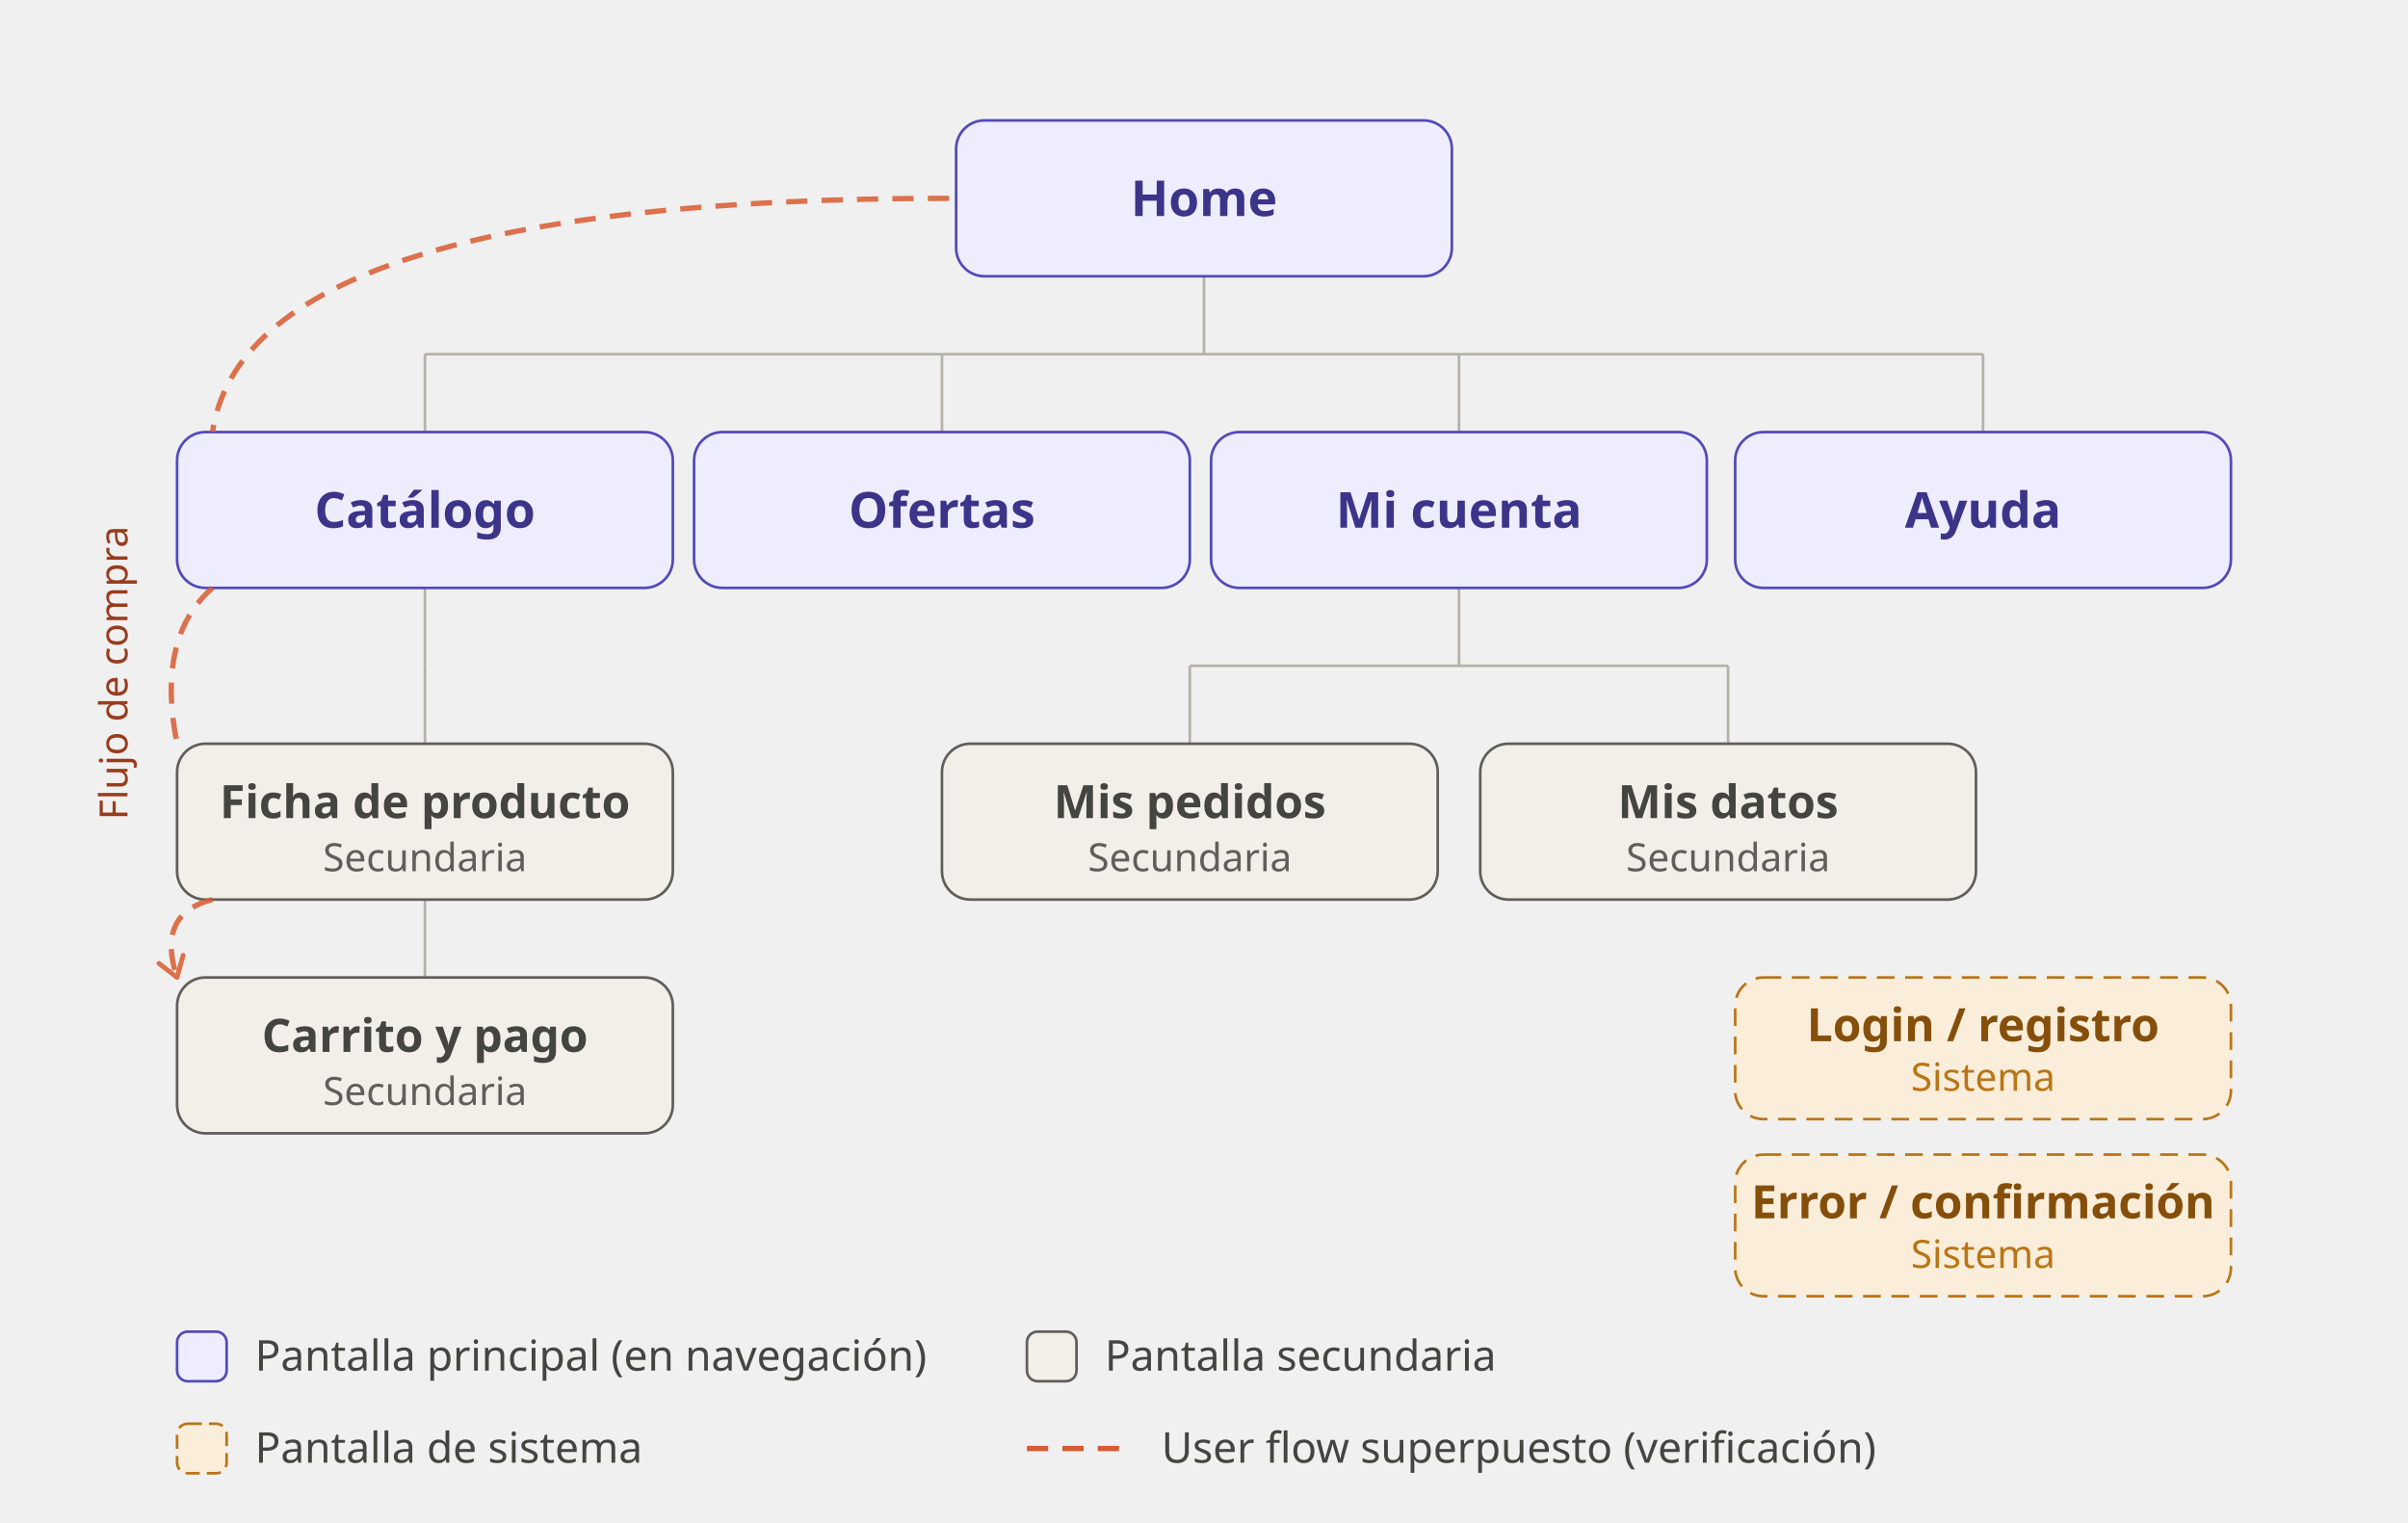
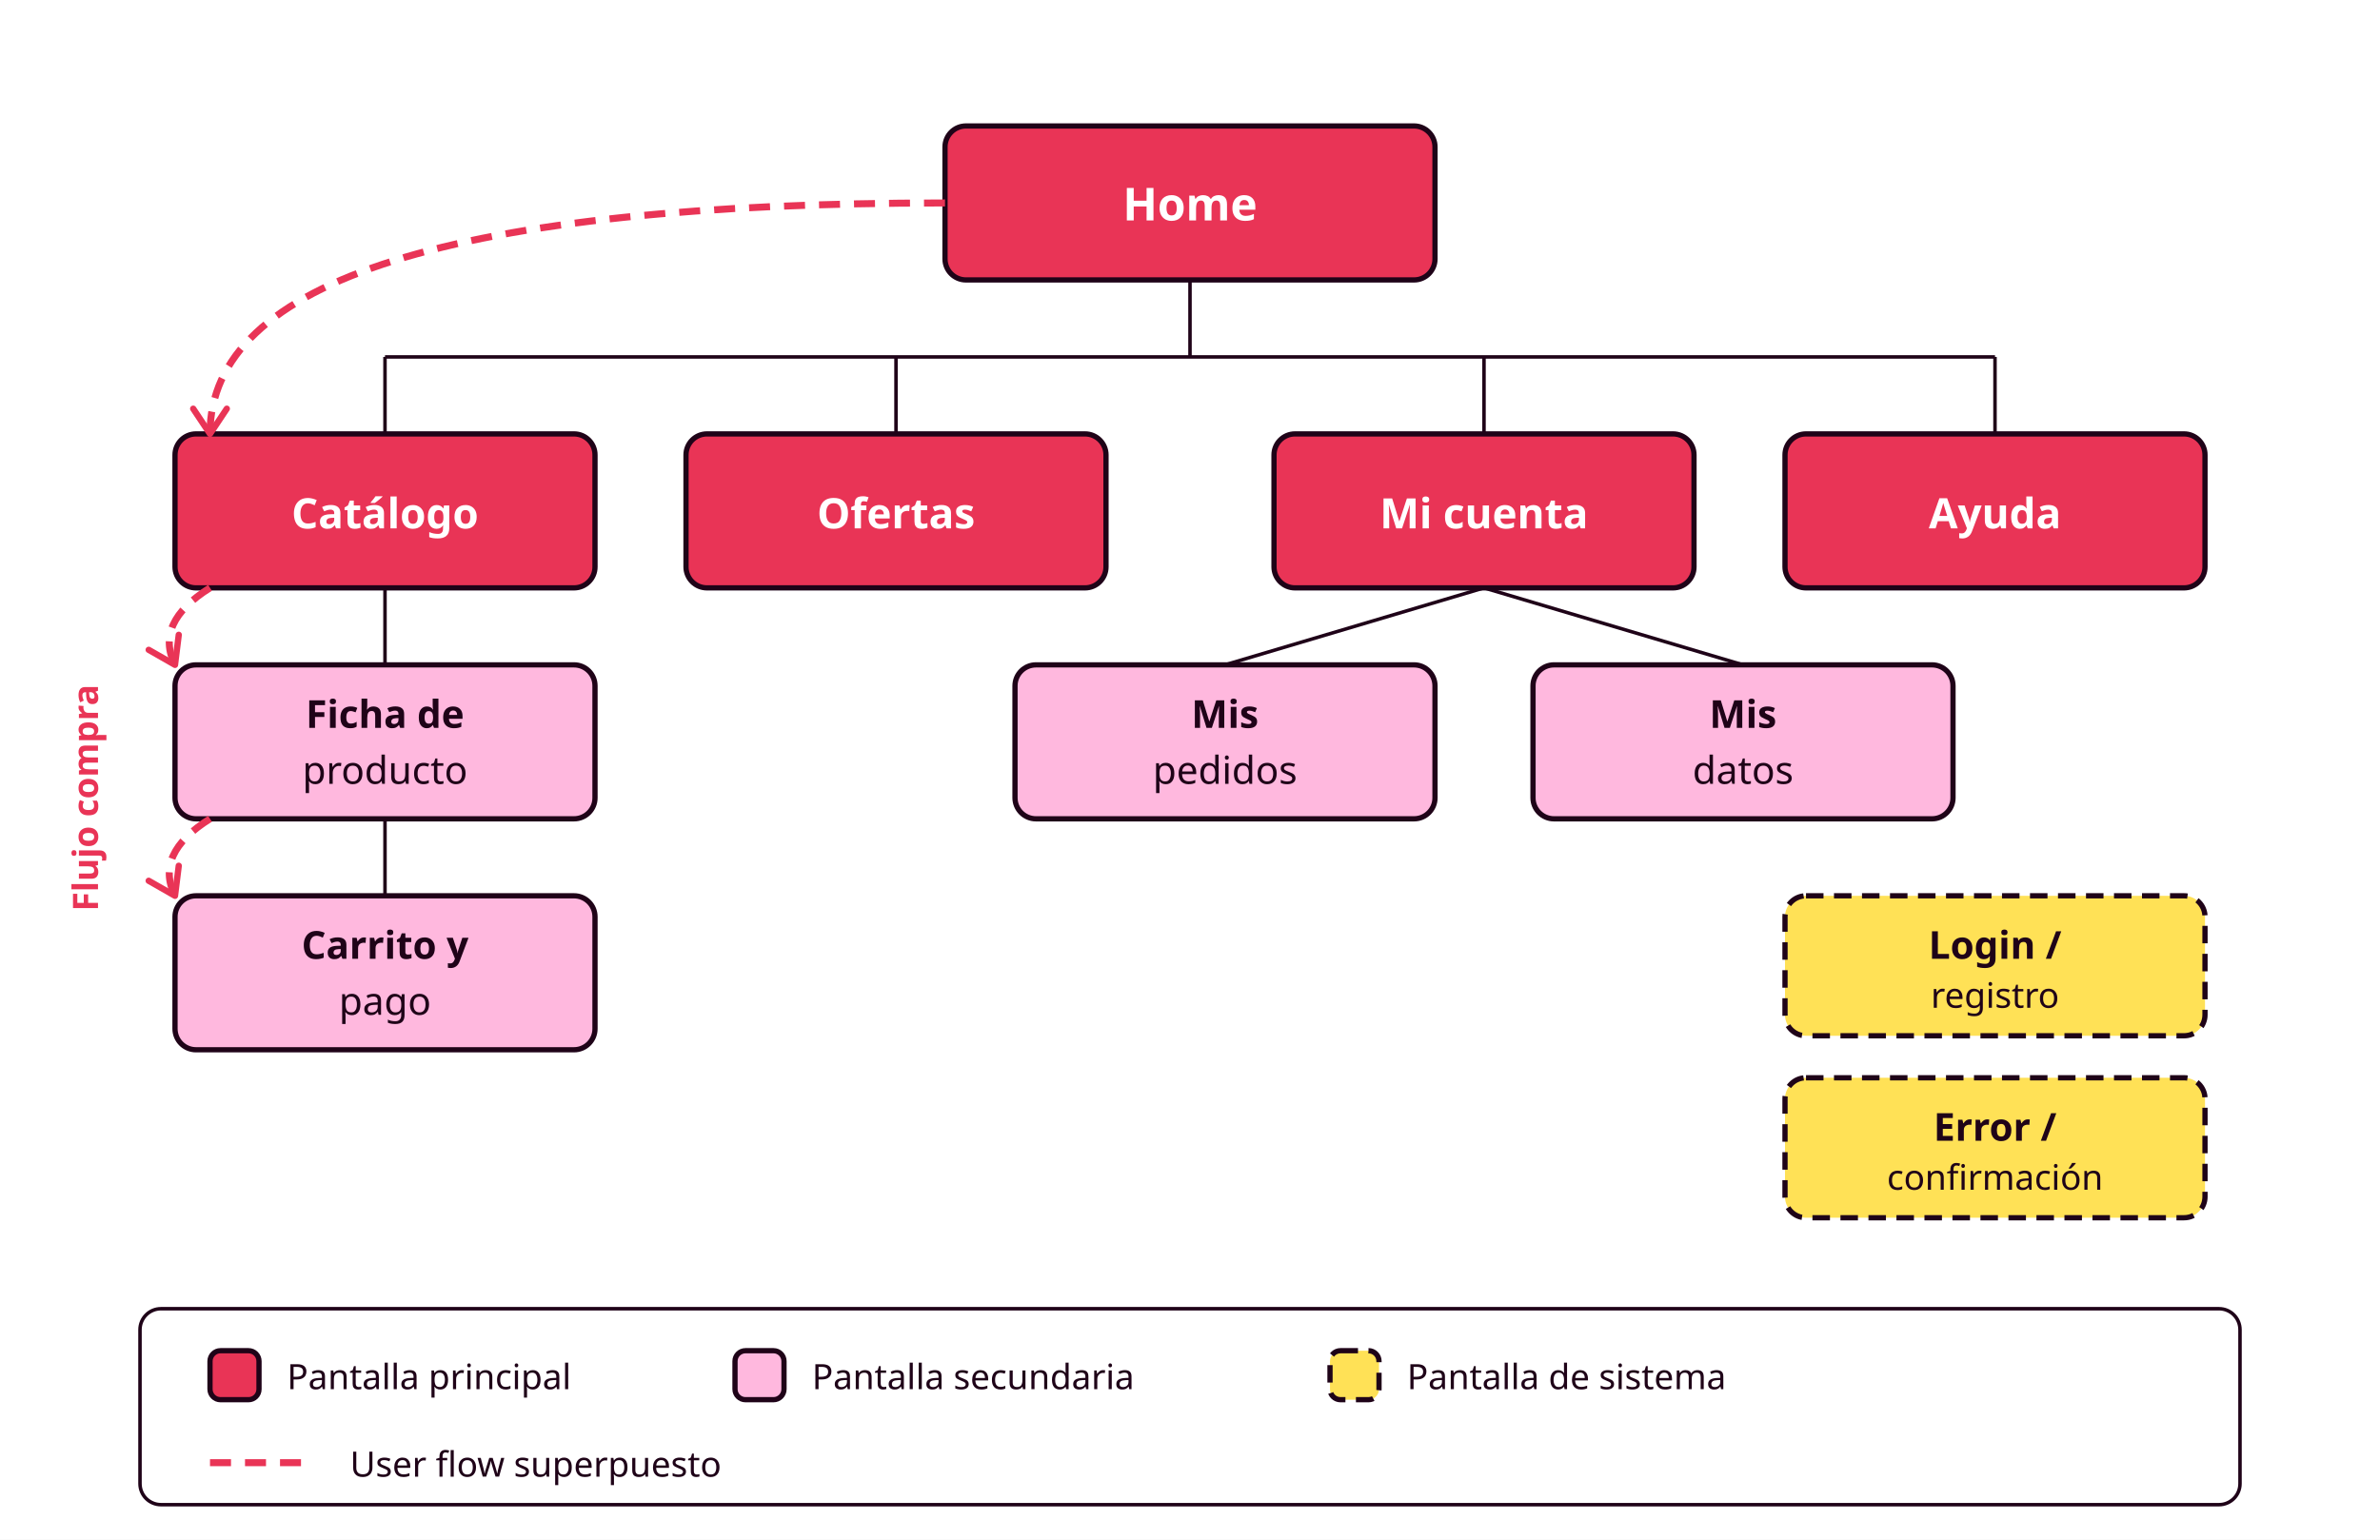
- <svg xmlns="http://www.w3.org/2000/svg" width="680" height="430" viewBox="0 0 680 430" role="img" font-family="system-ui, sans-serif">
+ <svg xmlns="http://www.w3.org/2000/svg" width="680" height="440" viewBox="0 0 680 440" role="img" font-family="IBM Plex Sans, system-ui, sans-serif">
  <defs>
-     <marker id="arrowf" viewBox="0 0 10 10" refX="8" refY="5" markerWidth="6" markerHeight="6" orient="auto-start-reverse">
-       <path d="M2 1L8 5L2 9" fill="none" stroke="#D85A30" stroke-width="1.5" stroke-linecap="round" stroke-linejoin="round" />
+     <style>
+       .bg { fill: #ffffff; }
+       .txt { fill: #1F0318; }
+       .txt-inv { fill: #ffffff; }
+       .principal { fill: #E93456; stroke: #1F0318; stroke-width: 1.5; }
+       .secundaria { fill: #FFB8DE; stroke: #1F0318; stroke-width: 1.5; }
+       .sistema { fill: #FFE156; stroke: #1F0318; stroke-width: 1.5; stroke-dasharray: 5 3; }
+       .caja { fill: #ffffff; stroke: #1F0318; stroke-width: 1; }
+       .linea { stroke: #1F0318; stroke-width: 1; }
+       .flujo { stroke: #E93456; stroke-width: 2; stroke-dasharray: 6 4; fill: none; }
+       @media (prefers-color-scheme: dark) {
+         .bg { fill: #121212; }
+         .txt { fill: #e0e0e0; }
+         .txt-inv { fill: #e0e0e0; }
+         .secundaria { fill: #3a1a2e; stroke: #888888; stroke-width: 1.5; }
+         .sistema { fill: #3a3000; stroke: #888888; stroke-width: 1.5; stroke-dasharray: 5 3; }
+         .caja { fill: #262626; stroke: #888888; stroke-width: 1; }
+         .linea { stroke: #888888; stroke-width: 1; }
+       }
+     </style>
+     <marker id="arrflow" viewBox="0 0 10 10" refX="8" refY="5" markerWidth="6" markerHeight="6" orient="auto-start-reverse">
+       <path d="M2 1L8 5L2 9" fill="none" stroke="#E93456" stroke-width="1.5" stroke-linecap="round" stroke-linejoin="round" />
    </marker>
  </defs>
-   <line x1="340" y1="78" x2="340" y2="100" stroke="#B4B2A9" stroke-width="0.75" />
-   <line x1="120" y1="100" x2="560" y2="100" stroke="#B4B2A9" stroke-width="0.75" />
-   <line x1="120" y1="100" x2="120" y2="122" stroke="#B4B2A9" stroke-width="0.75" />
-   <line x1="266" y1="100" x2="266" y2="122" stroke="#B4B2A9" stroke-width="0.75" />
-   <line x1="412" y1="100" x2="412" y2="122" stroke="#B4B2A9" stroke-width="0.75" />
-   <line x1="560" y1="100" x2="560" y2="122" stroke="#B4B2A9" stroke-width="0.75" />
-   <line x1="120" y1="166" x2="120" y2="188" stroke="#B4B2A9" stroke-width="0.75" />
-   <line x1="120" y1="188" x2="120" y2="210" stroke="#B4B2A9" stroke-width="0.75" />
-   <line x1="120" y1="254" x2="120" y2="276" stroke="#B4B2A9" stroke-width="0.75" />
-   <line x1="412" y1="166" x2="412" y2="188" stroke="#B4B2A9" stroke-width="0.75" />
-   <line x1="336" y1="188" x2="488" y2="188" stroke="#B4B2A9" stroke-width="0.75" />
-   <line x1="336" y1="188" x2="336" y2="210" stroke="#B4B2A9" stroke-width="0.75" />
-   <line x1="488" y1="188" x2="488" y2="210" stroke="#B4B2A9" stroke-width="0.75" />
-   <rect x="270" y="34" width="140" height="44" rx="8" fill="#EEEDFE" stroke="#534AB7" stroke-width="0.75" />
-   <text x="340" y="61" text-anchor="middle" font-size="14" font-weight="600" fill="#3C3489">Home</text>
-   <rect x="50" y="122" width="140" height="44" rx="8" fill="#EEEDFE" stroke="#534AB7" stroke-width="0.75" />
-   <text x="120" y="149" text-anchor="middle" font-size="14" font-weight="600" fill="#3C3489">Catálogo</text>
-   <rect x="196" y="122" width="140" height="44" rx="8" fill="#EEEDFE" stroke="#534AB7" stroke-width="0.75" />
-   <text x="266" y="149" text-anchor="middle" font-size="14" font-weight="600" fill="#3C3489">Ofertas</text>
-   <rect x="342" y="122" width="140" height="44" rx="8" fill="#EEEDFE" stroke="#534AB7" stroke-width="0.75" />
-   <text x="412" y="149" text-anchor="middle" font-size="14" font-weight="600" fill="#3C3489">Mi cuenta</text>
-   <rect x="490" y="122" width="140" height="44" rx="8" fill="#EEEDFE" stroke="#534AB7" stroke-width="0.75" />
-   <text x="560" y="149" text-anchor="middle" font-size="14" font-weight="600" fill="#3C3489">Ayuda</text>
-   <rect x="50" y="210" width="140" height="44" rx="8" fill="#F1EFE8" stroke="#5F5E5A" stroke-width="0.75" />
-   <text x="120" y="231" text-anchor="middle" font-size="13" font-weight="600" fill="#444441">Ficha de producto</text>
-   <text x="120" y="246" text-anchor="middle" font-size="11" fill="#5F5E5A">Secundaria</text>
-   <rect x="50" y="276" width="140" height="44" rx="8" fill="#F1EFE8" stroke="#5F5E5A" stroke-width="0.75" />
-   <text x="120" y="297" text-anchor="middle" font-size="13" font-weight="600" fill="#444441">Carrito y pago</text>
-   <text x="120" y="312" text-anchor="middle" font-size="11" fill="#5F5E5A">Secundaria</text>
-   <rect x="266" y="210" width="140" height="44" rx="8" fill="#F1EFE8" stroke="#5F5E5A" stroke-width="0.75" />
-   <text x="336" y="231" text-anchor="middle" font-size="13" font-weight="600" fill="#444441">Mis pedidos</text>
-   <text x="336" y="246" text-anchor="middle" font-size="11" fill="#5F5E5A">Secundaria</text>
-   <rect x="418" y="210" width="140" height="44" rx="8" fill="#F1EFE8" stroke="#5F5E5A" stroke-width="0.75" />
-   <text x="488" y="231" text-anchor="middle" font-size="13" font-weight="600" fill="#444441">Mis datos</text>
-   <text x="488" y="246" text-anchor="middle" font-size="11" fill="#5F5E5A">Secundaria</text>
-   <rect x="490" y="276" width="140" height="40" rx="8" fill="#FAEEDA" stroke="#BA7517" stroke-width="0.75" stroke-dasharray="5 3" />
-   <text x="560" y="294" text-anchor="middle" font-size="13" font-weight="600" fill="#854F0B">Login / registro</text>
-   <text x="560" y="308" text-anchor="middle" font-size="11" fill="#BA7517">Sistema</text>
-   <rect x="490" y="326" width="140" height="40" rx="8" fill="#FAEEDA" stroke="#BA7517" stroke-width="0.75" stroke-dasharray="5 3" />
-   <text x="560" y="344" text-anchor="middle" font-size="13" font-weight="600" fill="#854F0B">Error / confirmación</text>
-   <text x="560" y="358" text-anchor="middle" font-size="11" fill="#BA7517">Sistema</text>
-   <path d="M268 56 Q70 56 60 122" fill="none" stroke="#D85A30" stroke-width="1.5" stroke-dasharray="6 4" opacity="0.85" />
-   <path d="M60 166 Q44 180 50 210" fill="none" stroke="#D85A30" stroke-width="1.5" stroke-dasharray="6 4" opacity="0.85" />
-   <path d="M60 254 Q44 258 50 276" fill="none" stroke="#D85A30" stroke-width="1.5" stroke-dasharray="6 4" opacity="0.85" marker-end="url(#arrowf)" />
-   <text x="36" y="190" text-anchor="middle" font-size="11" fill="#993C1D" transform="rotate(-90 36 190)">Flujo de compra</text>
-   <rect x="50" y="376" width="14" height="14" rx="3" fill="#EEEDFE" stroke="#534AB7" stroke-width="0.75" />
-   <text x="72" y="387" font-size="12" fill="#444441">Pantalla principal (en navegación)</text>
-   <rect x="290" y="376" width="14" height="14" rx="3" fill="#F1EFE8" stroke="#5F5E5A" stroke-width="0.75" />
-   <text x="312" y="387" font-size="12" fill="#444441">Pantalla secundaria</text>
-   <rect x="50" y="402" width="14" height="14" rx="3" fill="#FAEEDA" stroke="#BA7517" stroke-width="0.75" stroke-dasharray="4 2" />
-   <text x="72" y="413" font-size="12" fill="#444441">Pantalla de sistema</text>
-   <line x1="290" y1="409" x2="320" y2="409" stroke="#D85A30" stroke-width="1.5" stroke-dasharray="6 4" />
-   <text x="328" y="413" font-size="12" fill="#444441">User flow superpuesto (verificación)</text>
+   <rect width="680" height="440" class="bg" />
+   <line x1="340" y1="80" x2="340" y2="102" class="linea" />
+   <line x1="110" y1="102" x2="570" y2="102" class="linea" />
+   <line x1="110" y1="102" x2="110" y2="124" class="linea" />
+   <line x1="256" y1="102" x2="256" y2="124" class="linea" />
+   <line x1="424" y1="102" x2="424" y2="124" class="linea" />
+   <line x1="570" y1="102" x2="570" y2="124" class="linea" />
+   <line x1="110" y1="168" x2="110" y2="190" class="linea" />
+   <line x1="110" y1="234" x2="110" y2="256" class="linea" />
+   <line x1="424" y1="168" x2="350" y2="190" class="linea" />
+   <line x1="424" y1="168" x2="498" y2="190" class="linea" />
+   <rect x="270" y="36" width="140" height="44" rx="6" class="principal" />
+   <text x="340" y="63" text-anchor="middle" font-size="13" font-weight="700" fill="#ffffff">Home</text>
+   <rect x="50" y="124" width="120" height="44" rx="6" class="principal" />
+   <text x="110" y="151" text-anchor="middle" font-size="12" font-weight="600" fill="#ffffff">Catálogo</text>
+   <rect x="196" y="124" width="120" height="44" rx="6" class="principal" />
+   <text x="256" y="151" text-anchor="middle" font-size="12" font-weight="600" fill="#ffffff">Ofertas</text>
+   <rect x="364" y="124" width="120" height="44" rx="6" class="principal" />
+   <text x="424" y="151" text-anchor="middle" font-size="12" font-weight="600" fill="#ffffff">Mi cuenta</text>
+   <rect x="510" y="124" width="120" height="44" rx="6" class="principal" />
+   <text x="570" y="151" text-anchor="middle" font-size="12" font-weight="600" fill="#ffffff">Ayuda</text>
+   <rect x="50" y="190" width="120" height="44" rx="6" class="secundaria" />
+   <text x="110" y="208" text-anchor="middle" font-size="11" font-weight="600" class="txt">Ficha de</text>
+   <text x="110" y="224" text-anchor="middle" font-size="11" class="txt">producto</text>
+   <rect x="50" y="256" width="120" height="44" rx="6" class="secundaria" />
+   <text x="110" y="274" text-anchor="middle" font-size="11" font-weight="600" class="txt">Carrito y</text>
+   <text x="110" y="290" text-anchor="middle" font-size="11" class="txt">pago</text>
+   <rect x="290" y="190" width="120" height="44" rx="6" class="secundaria" />
+   <text x="350" y="208" text-anchor="middle" font-size="11" font-weight="600" class="txt">Mis</text>
+   <text x="350" y="224" text-anchor="middle" font-size="11" class="txt">pedidos</text>
+   <rect x="438" y="190" width="120" height="44" rx="6" class="secundaria" />
+   <text x="498" y="208" text-anchor="middle" font-size="11" font-weight="600" class="txt">Mis</text>
+   <text x="498" y="224" text-anchor="middle" font-size="11" class="txt">datos</text>
+   <rect x="510" y="256" width="120" height="40" rx="6" class="sistema" />
+   <text x="570" y="274" text-anchor="middle" font-size="11" font-weight="600" class="txt">Login /</text>
+   <text x="570" y="288" text-anchor="middle" font-size="10" class="txt">registro</text>
+   <rect x="510" y="308" width="120" height="40" rx="6" class="sistema" />
+   <text x="570" y="326" text-anchor="middle" font-size="11" font-weight="600" class="txt">Error /</text>
+   <text x="570" y="340" text-anchor="middle" font-size="10" class="txt">confirmación</text>
+   <path d="M270 58 Q60 58 60 124" class="flujo" marker-end="url(#arrflow)" />
+   <path d="M60 168 Q44 178 50 190" class="flujo" marker-end="url(#arrflow)" />
+   <path d="M60 234 Q44 244 50 256" class="flujo" marker-end="url(#arrflow)" />
+   <text x="28" y="228" text-anchor="middle" font-size="10" fill="#E93456" font-weight="600" transform="rotate(-90 28 228)">Flujo compra</text>
+   <rect x="40" y="374" width="600" height="56" rx="6" class="caja" />
+   <rect x="60" y="386" width="14" height="14" rx="3" class="principal" />
+   <text x="82" y="397" font-size="10" class="txt">Pantalla principal</text>
+   <rect x="210" y="386" width="14" height="14" rx="3" class="secundaria" />
+   <text x="232" y="397" font-size="10" class="txt">Pantalla secundaria</text>
+   <rect x="380" y="386" width="14" height="14" rx="3" class="sistema" />
+   <text x="402" y="397" font-size="10" class="txt">Pantalla de sistema</text>
+   <line x1="60" y1="418" x2="90" y2="418" class="flujo" />
+   <text x="100" y="422" font-size="10" class="txt">User flow superpuesto</text>
</svg>
